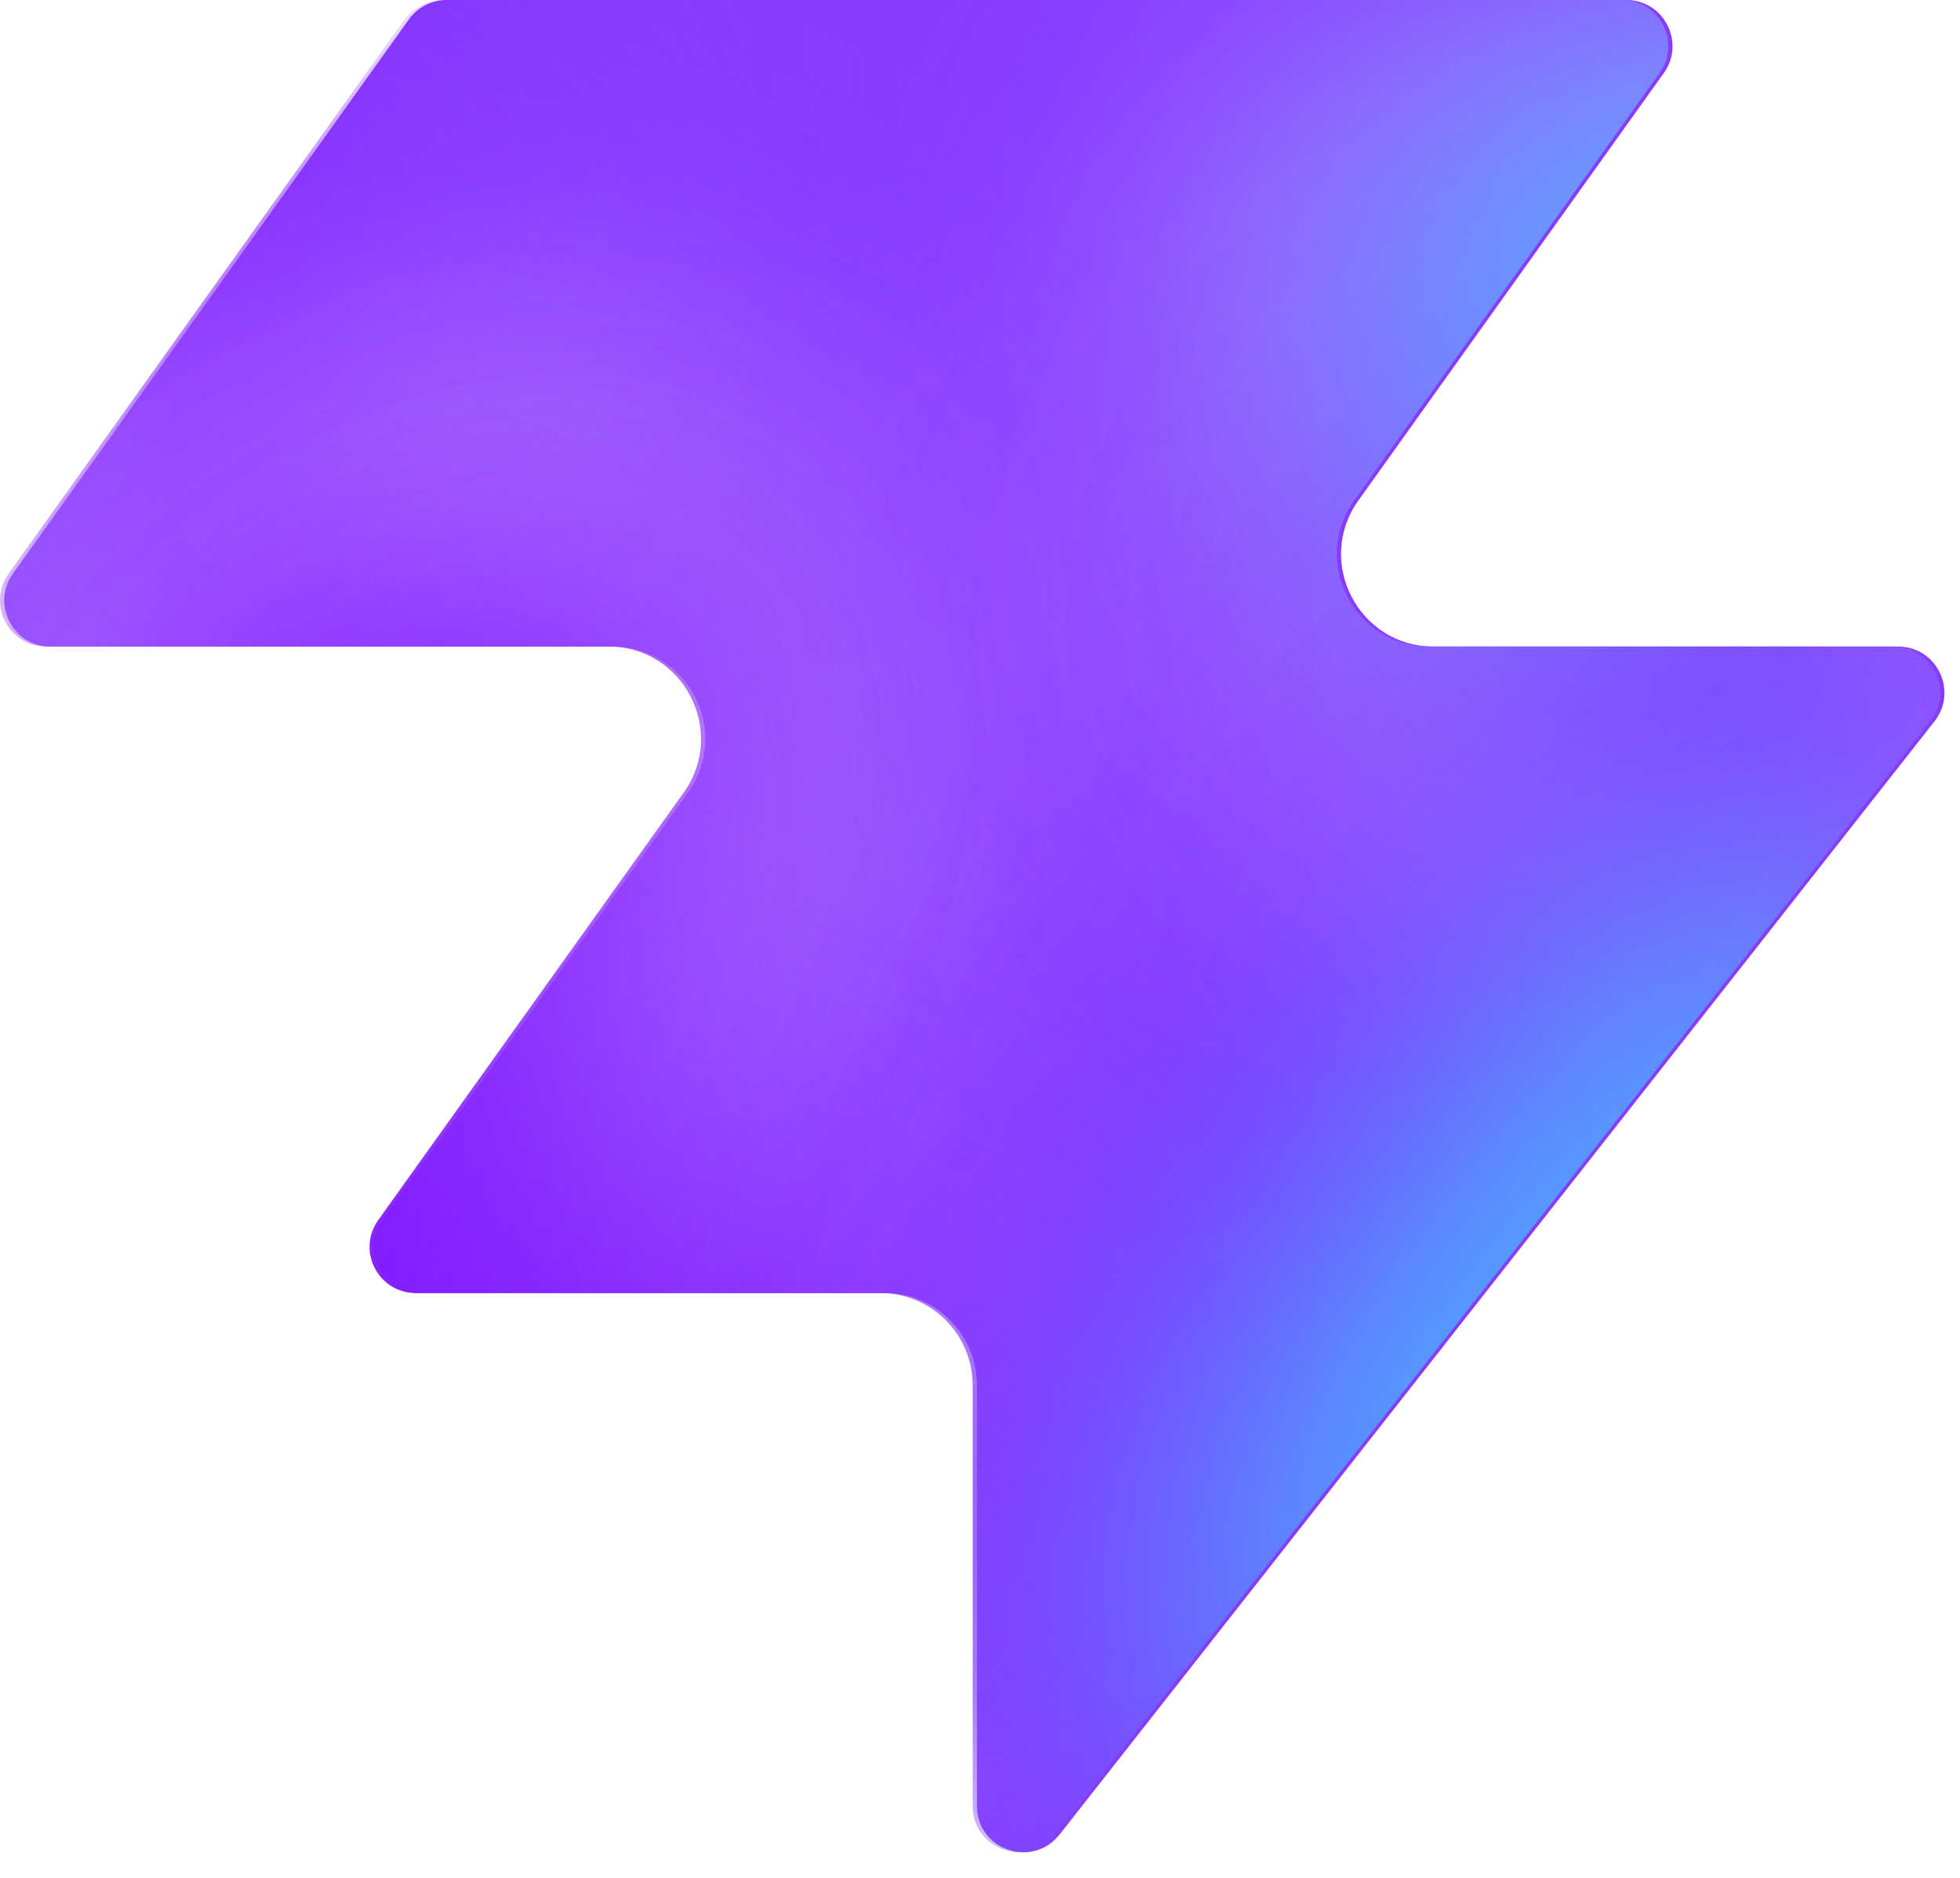
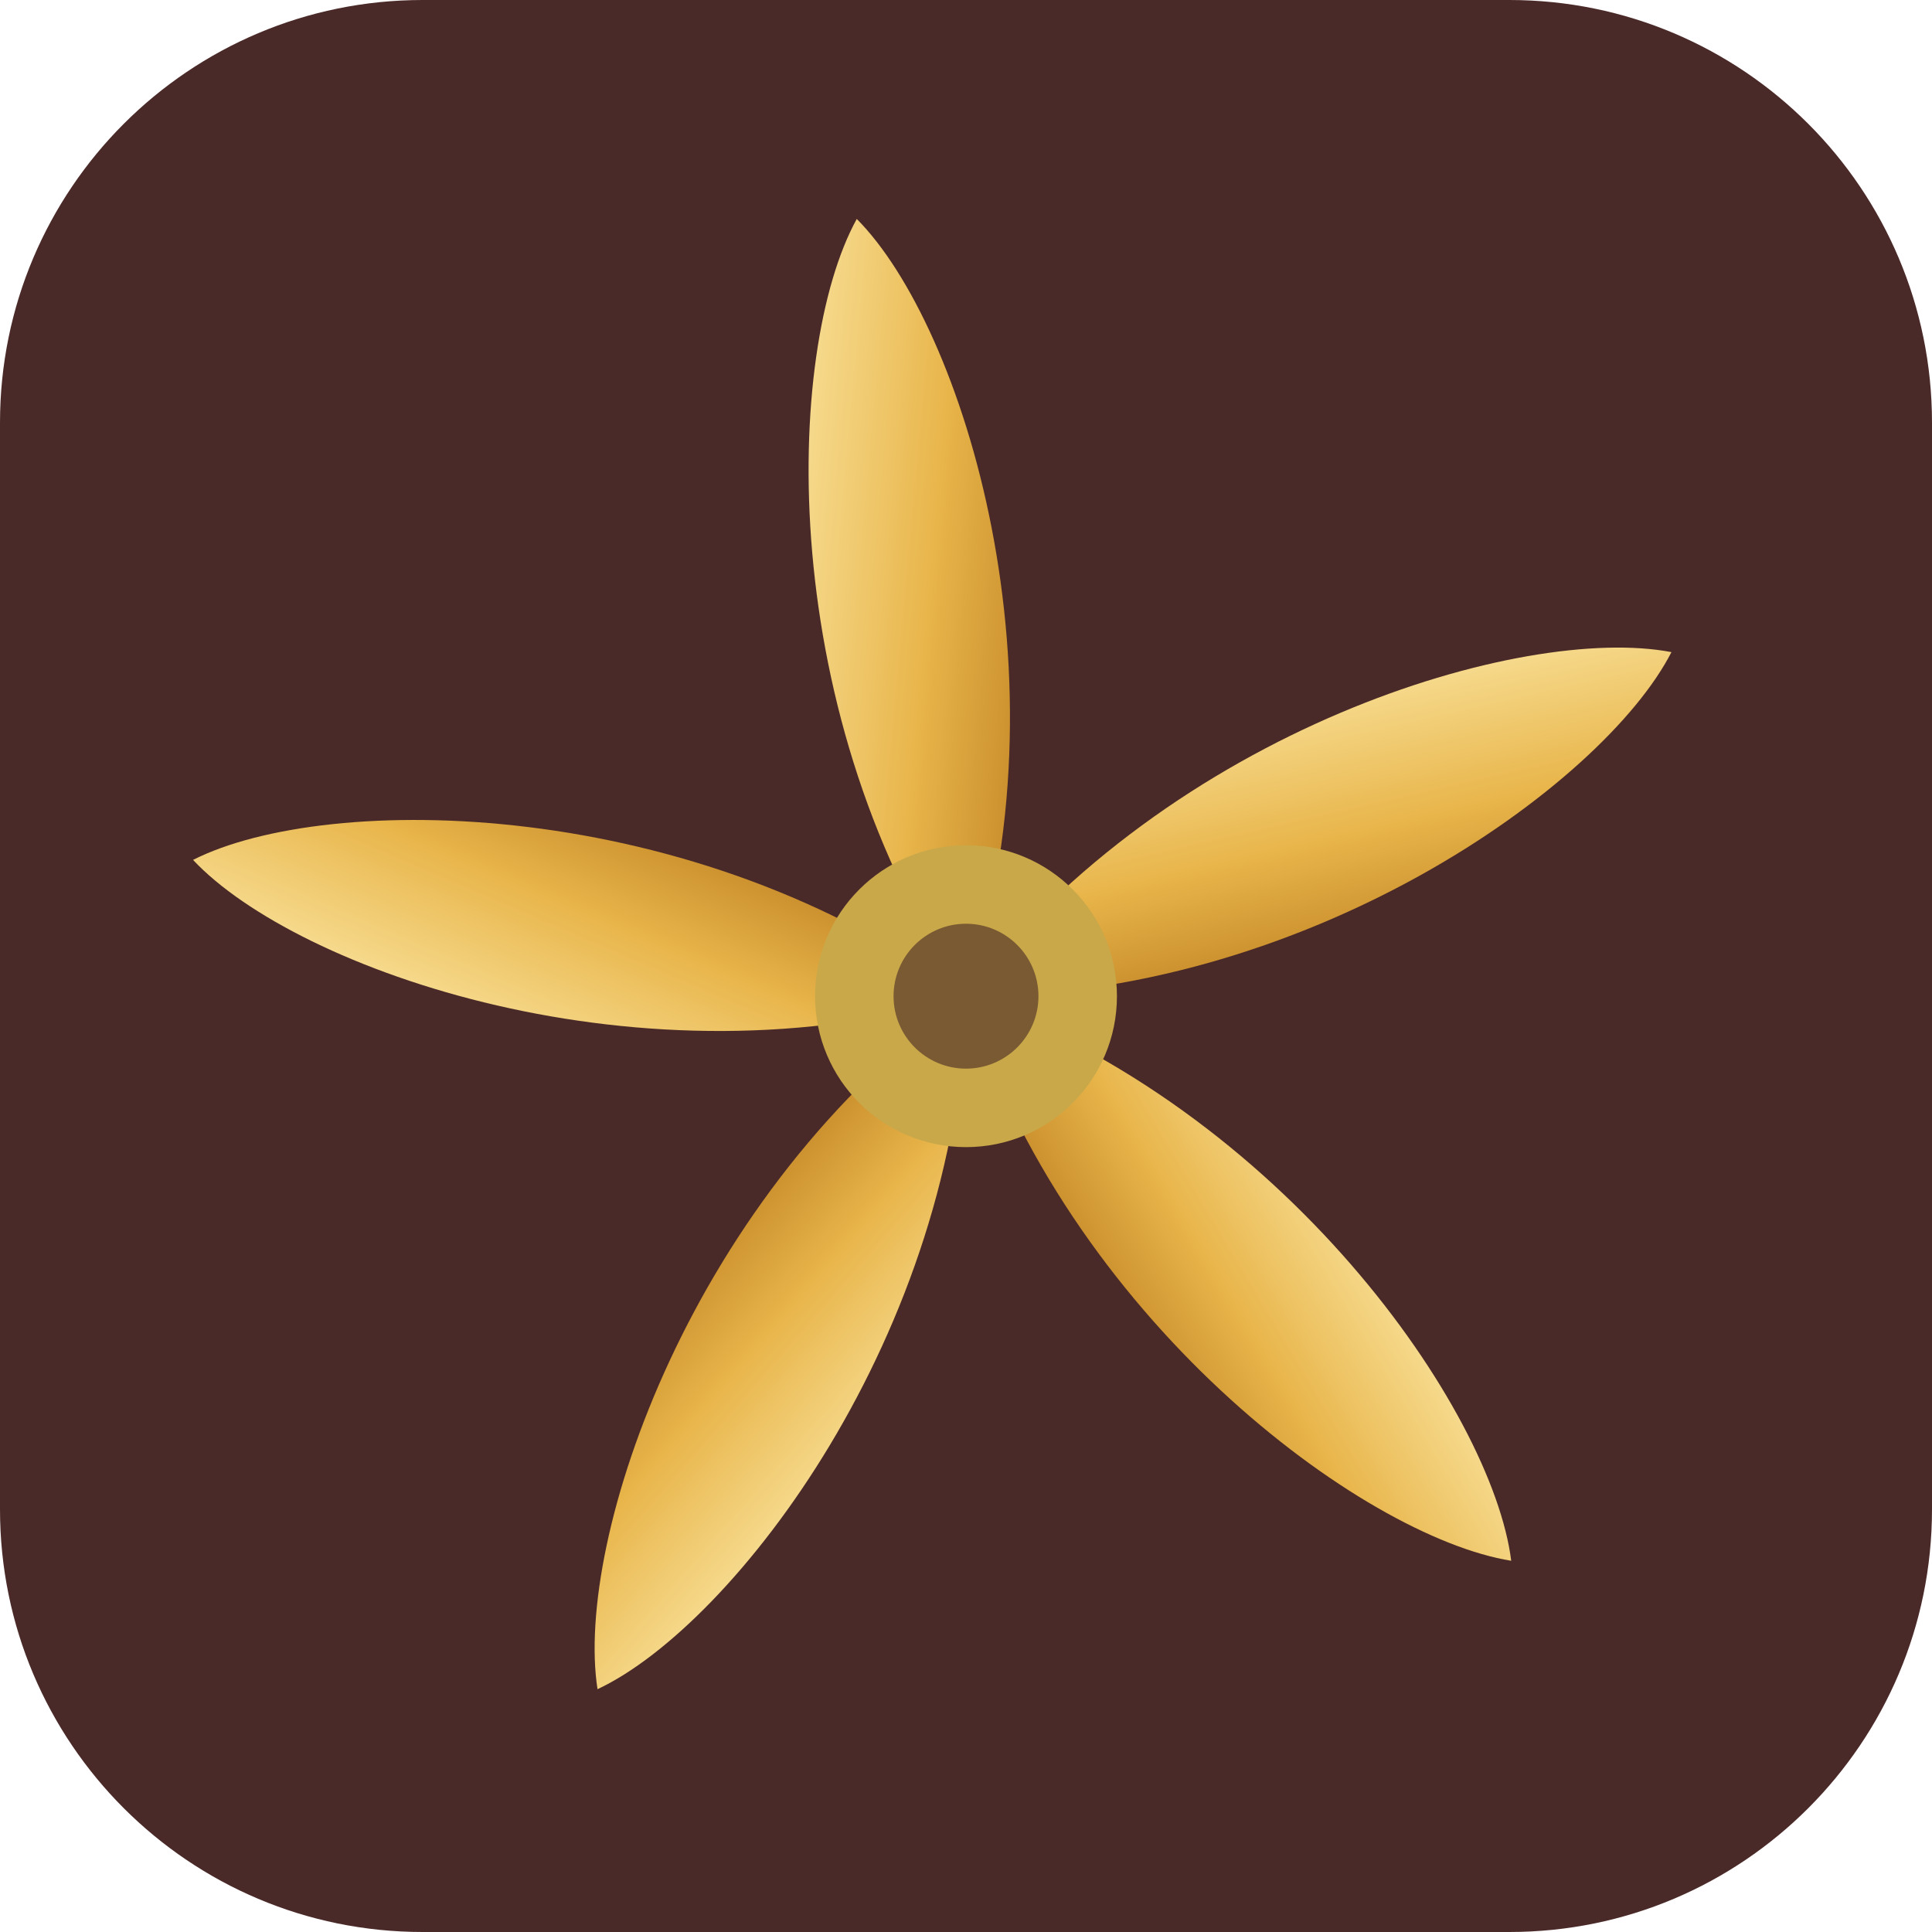
- <svg xmlns="http://www.w3.org/2000/svg" width="48" height="46" fill="none" viewBox="0 0 48 46">
-   <path fill="#863bff" d="M25.946 44.938c-.664.845-2.021.375-2.021-.698V33.937a2.26 2.26 0 0 0-2.262-2.262H10.287c-.92 0-1.456-1.04-.92-1.788l7.48-10.471c1.07-1.497 0-3.578-1.842-3.578H1.237c-.92 0-1.456-1.04-.92-1.788L10.013.474c.214-.297.556-.474.92-.474h28.894c.92 0 1.456 1.04.92 1.788l-7.48 10.471c-1.07 1.498 0 3.579 1.842 3.579h11.377c.943 0 1.473 1.088.89 1.83L25.947 44.94z" style="fill:#863bff;fill:color(display-p3 .525 .23 1);fill-opacity:1" />
-   <mask id="a" width="48" height="46" x="0" y="0" maskUnits="userSpaceOnUse" style="mask-type:alpha">
-     <path fill="#000" d="M25.842 44.938c-.664.844-2.021.375-2.021-.698V33.937a2.26 2.26 0 0 0-2.262-2.262H10.183c-.92 0-1.456-1.04-.92-1.788l7.48-10.471c1.07-1.498 0-3.579-1.842-3.579H1.133c-.92 0-1.456-1.04-.92-1.787L9.91.473c.214-.297.556-.474.92-.474h28.894c.92 0 1.456 1.04.92 1.788l-7.48 10.471c-1.07 1.498 0 3.578 1.842 3.578h11.377c.943 0 1.473 1.088.89 1.832L25.843 44.94z" style="fill:#000;fill-opacity:1" />
-   </mask>
-   <g mask="url(#a)">
-     <g filter="url(#b)">
-       <ellipse cx="5.508" cy="14.704" fill="#ede6ff" rx="5.508" ry="14.704" style="fill:#ede6ff;fill:color(display-p3 .927 .903 1);fill-opacity:1" transform="matrix(.00324 1 1 -.00324 -4.47 31.516)" />
-     </g>
-     <g filter="url(#c)">
-       <ellipse cx="10.399" cy="29.851" fill="#ede6ff" rx="10.399" ry="29.851" style="fill:#ede6ff;fill:color(display-p3 .927 .903 1);fill-opacity:1" transform="matrix(.00324 1 1 -.00324 -39.328 7.883)" />
-     </g>
-     <g filter="url(#d)">
-       <ellipse cx="5.508" cy="30.487" fill="#7e14ff" rx="5.508" ry="30.487" style="fill:#7e14ff;fill:color(display-p3 .492 .077 1);fill-opacity:1" transform="rotate(89.814 -25.913 -14.639)scale(1 -1)" />
-     </g>
-     <g filter="url(#e)">
-       <ellipse cx="5.508" cy="30.599" fill="#7e14ff" rx="5.508" ry="30.599" style="fill:#7e14ff;fill:color(display-p3 .492 .077 1);fill-opacity:1" transform="rotate(89.814 -32.644 -3.334)scale(1 -1)" />
-     </g>
-     <g filter="url(#f)">
-       <ellipse cx="5.508" cy="30.599" fill="#7e14ff" rx="5.508" ry="30.599" style="fill:#7e14ff;fill:color(display-p3 .492 .077 1);fill-opacity:1" transform="matrix(.00324 1 1 -.00324 -34.34 30.47)" />
-     </g>
-     <g filter="url(#g)">
-       <ellipse cx="14.072" cy="22.078" fill="#ede6ff" rx="14.072" ry="22.078" style="fill:#ede6ff;fill:color(display-p3 .927 .903 1);fill-opacity:1" transform="rotate(93.35 24.506 48.493)scale(-1 1)" />
-     </g>
-     <g filter="url(#h)">
-       <ellipse cx="3.47" cy="21.501" fill="#7e14ff" rx="3.47" ry="21.501" style="fill:#7e14ff;fill:color(display-p3 .492 .077 1);fill-opacity:1" transform="rotate(89.009 28.708 47.59)scale(-1 1)" />
-     </g>
-     <g filter="url(#i)">
-       <ellipse cx="3.47" cy="21.501" fill="#7e14ff" rx="3.47" ry="21.501" style="fill:#7e14ff;fill:color(display-p3 .492 .077 1);fill-opacity:1" transform="rotate(89.009 28.708 47.59)scale(-1 1)" />
-     </g>
-     <g filter="url(#j)">
-       <ellipse cx=".387" cy="8.972" fill="#7e14ff" rx="4.407" ry="29.108" style="fill:#7e14ff;fill:color(display-p3 .492 .077 1);fill-opacity:1" transform="rotate(39.51 .387 8.972)" />
-     </g>
-     <g filter="url(#k)">
-       <ellipse cx="47.523" cy="-6.092" fill="#7e14ff" rx="4.407" ry="29.108" style="fill:#7e14ff;fill:color(display-p3 .492 .077 1);fill-opacity:1" transform="rotate(37.892 47.523 -6.092)" />
-     </g>
-     <g filter="url(#l)">
-       <ellipse cx="41.412" cy="6.333" fill="#47bfff" rx="5.971" ry="9.665" style="fill:#47bfff;fill:color(display-p3 .28 .748 1);fill-opacity:1" transform="rotate(37.892 41.412 6.333)" />
-     </g>
-     <g filter="url(#m)">
-       <ellipse cx="-1.879" cy="38.332" fill="#7e14ff" rx="4.407" ry="29.108" style="fill:#7e14ff;fill:color(display-p3 .492 .077 1);fill-opacity:1" transform="rotate(37.892 -1.88 38.332)" />
-     </g>
-     <g filter="url(#n)">
-       <ellipse cx="-1.879" cy="38.332" fill="#7e14ff" rx="4.407" ry="29.108" style="fill:#7e14ff;fill:color(display-p3 .492 .077 1);fill-opacity:1" transform="rotate(37.892 -1.88 38.332)" />
-     </g>
-     <g filter="url(#o)">
-       <ellipse cx="35.651" cy="29.907" fill="#7e14ff" rx="4.407" ry="29.108" style="fill:#7e14ff;fill:color(display-p3 .492 .077 1);fill-opacity:1" transform="rotate(37.892 35.651 29.907)" />
-     </g>
-     <g filter="url(#p)">
-       <ellipse cx="38.418" cy="32.4" fill="#47bfff" rx="5.971" ry="15.297" style="fill:#47bfff;fill:color(display-p3 .28 .748 1);fill-opacity:1" transform="rotate(37.892 38.418 32.4)" />
-     </g>
+ <svg xmlns="http://www.w3.org/2000/svg" viewBox="0 0 64 64">
+   <defs>
+     <linearGradient id="g" x1="0" y1="0" x2="1" y2="1">
+       <stop offset="0" stop-color="#FCE9A8" />
+       <stop offset=".55" stop-color="#E8B54A" />
+       <stop offset="1" stop-color="#B9791C" />
+     </linearGradient>
+   </defs>
+   <rect width="64" height="64" rx="14" fill="#4A2A28" />
+   <g transform="translate(32 33)" fill="url(#g)">
+     <path d="M0 0 C-5 -10 -3 -22 0 -26 C3 -22 5 -10 0 0Z" transform="rotate(-8)" />
+     <path d="M0 0 C-5 -10 -3 -22 0 -26 C3 -22 5 -10 0 0Z" transform="rotate(64)" />
+     <path d="M0 0 C-5 -10 -3 -22 0 -26 C3 -22 5 -10 0 0Z" transform="rotate(136)" />
+     <path d="M0 0 C-5 -10 -3 -22 0 -26 C3 -22 5 -10 0 0Z" transform="rotate(208)" />
+     <path d="M0 0 C-5 -10 -3 -22 0 -26 C3 -22 5 -10 0 0Z" transform="rotate(280)" />
+     <circle r="5" fill="#C9A84A" />
+     <circle r="2.4" fill="#7A5A32" />
  </g>
-   <defs>
-     <filter id="b" width="60.045" height="41.654" x="-19.77" y="16.149" color-interpolation-filters="sRGB" filterUnits="userSpaceOnUse">
-       <feFlood flood-opacity="0" result="BackgroundImageFix" />
-       <feBlend in="SourceGraphic" in2="BackgroundImageFix" result="shape" />
-       <feGaussianBlur result="effect1_foregroundBlur_2002_17158" stdDeviation="7.659" />
-     </filter>
-     <filter id="c" width="90.34" height="51.437" x="-54.613" y="-7.533" color-interpolation-filters="sRGB" filterUnits="userSpaceOnUse">
-       <feFlood flood-opacity="0" result="BackgroundImageFix" />
-       <feBlend in="SourceGraphic" in2="BackgroundImageFix" result="shape" />
-       <feGaussianBlur result="effect1_foregroundBlur_2002_17158" stdDeviation="7.659" />
-     </filter>
-     <filter id="d" width="79.355" height="29.4" x="-49.64" y="2.03" color-interpolation-filters="sRGB" filterUnits="userSpaceOnUse">
-       <feFlood flood-opacity="0" result="BackgroundImageFix" />
-       <feBlend in="SourceGraphic" in2="BackgroundImageFix" result="shape" />
-       <feGaussianBlur result="effect1_foregroundBlur_2002_17158" stdDeviation="4.596" />
-     </filter>
-     <filter id="e" width="79.579" height="29.4" x="-45.045" y="20.029" color-interpolation-filters="sRGB" filterUnits="userSpaceOnUse">
-       <feFlood flood-opacity="0" result="BackgroundImageFix" />
-       <feBlend in="SourceGraphic" in2="BackgroundImageFix" result="shape" />
-       <feGaussianBlur result="effect1_foregroundBlur_2002_17158" stdDeviation="4.596" />
-     </filter>
-     <filter id="f" width="79.579" height="29.4" x="-43.513" y="21.178" color-interpolation-filters="sRGB" filterUnits="userSpaceOnUse">
-       <feFlood flood-opacity="0" result="BackgroundImageFix" />
-       <feBlend in="SourceGraphic" in2="BackgroundImageFix" result="shape" />
-       <feGaussianBlur result="effect1_foregroundBlur_2002_17158" stdDeviation="4.596" />
-     </filter>
-     <filter id="g" width="74.749" height="58.852" x="15.756" y="-17.901" color-interpolation-filters="sRGB" filterUnits="userSpaceOnUse">
-       <feFlood flood-opacity="0" result="BackgroundImageFix" />
-       <feBlend in="SourceGraphic" in2="BackgroundImageFix" result="shape" />
-       <feGaussianBlur result="effect1_foregroundBlur_2002_17158" stdDeviation="7.659" />
-     </filter>
-     <filter id="h" width="61.377" height="25.362" x="23.548" y="2.284" color-interpolation-filters="sRGB" filterUnits="userSpaceOnUse">
-       <feFlood flood-opacity="0" result="BackgroundImageFix" />
-       <feBlend in="SourceGraphic" in2="BackgroundImageFix" result="shape" />
-       <feGaussianBlur result="effect1_foregroundBlur_2002_17158" stdDeviation="4.596" />
-     </filter>
-     <filter id="i" width="61.377" height="25.362" x="23.548" y="2.284" color-interpolation-filters="sRGB" filterUnits="userSpaceOnUse">
-       <feFlood flood-opacity="0" result="BackgroundImageFix" />
-       <feBlend in="SourceGraphic" in2="BackgroundImageFix" result="shape" />
-       <feGaussianBlur result="effect1_foregroundBlur_2002_17158" stdDeviation="4.596" />
-     </filter>
-     <filter id="j" width="56.045" height="63.649" x="-27.636" y="-22.853" color-interpolation-filters="sRGB" filterUnits="userSpaceOnUse">
-       <feFlood flood-opacity="0" result="BackgroundImageFix" />
-       <feBlend in="SourceGraphic" in2="BackgroundImageFix" result="shape" />
-       <feGaussianBlur result="effect1_foregroundBlur_2002_17158" stdDeviation="4.596" />
-     </filter>
-     <filter id="k" width="54.814" height="64.646" x="20.116" y="-38.415" color-interpolation-filters="sRGB" filterUnits="userSpaceOnUse">
-       <feFlood flood-opacity="0" result="BackgroundImageFix" />
-       <feBlend in="SourceGraphic" in2="BackgroundImageFix" result="shape" />
-       <feGaussianBlur result="effect1_foregroundBlur_2002_17158" stdDeviation="4.596" />
-     </filter>
-     <filter id="l" width="33.541" height="35.313" x="24.641" y="-11.323" color-interpolation-filters="sRGB" filterUnits="userSpaceOnUse">
-       <feFlood flood-opacity="0" result="BackgroundImageFix" />
-       <feBlend in="SourceGraphic" in2="BackgroundImageFix" result="shape" />
-       <feGaussianBlur result="effect1_foregroundBlur_2002_17158" stdDeviation="4.596" />
-     </filter>
-     <filter id="m" width="54.814" height="64.646" x="-29.286" y="6.009" color-interpolation-filters="sRGB" filterUnits="userSpaceOnUse">
-       <feFlood flood-opacity="0" result="BackgroundImageFix" />
-       <feBlend in="SourceGraphic" in2="BackgroundImageFix" result="shape" />
-       <feGaussianBlur result="effect1_foregroundBlur_2002_17158" stdDeviation="4.596" />
-     </filter>
-     <filter id="n" width="54.814" height="64.646" x="-29.286" y="6.009" color-interpolation-filters="sRGB" filterUnits="userSpaceOnUse">
-       <feFlood flood-opacity="0" result="BackgroundImageFix" />
-       <feBlend in="SourceGraphic" in2="BackgroundImageFix" result="shape" />
-       <feGaussianBlur result="effect1_foregroundBlur_2002_17158" stdDeviation="4.596" />
-     </filter>
-     <filter id="o" width="54.814" height="64.646" x="8.244" y="-2.416" color-interpolation-filters="sRGB" filterUnits="userSpaceOnUse">
-       <feFlood flood-opacity="0" result="BackgroundImageFix" />
-       <feBlend in="SourceGraphic" in2="BackgroundImageFix" result="shape" />
-       <feGaussianBlur result="effect1_foregroundBlur_2002_17158" stdDeviation="4.596" />
-     </filter>
-     <filter id="p" width="39.409" height="43.623" x="18.713" y="10.588" color-interpolation-filters="sRGB" filterUnits="userSpaceOnUse">
-       <feFlood flood-opacity="0" result="BackgroundImageFix" />
-       <feBlend in="SourceGraphic" in2="BackgroundImageFix" result="shape" />
-       <feGaussianBlur result="effect1_foregroundBlur_2002_17158" stdDeviation="4.596" />
-     </filter>
-   </defs>
</svg>
